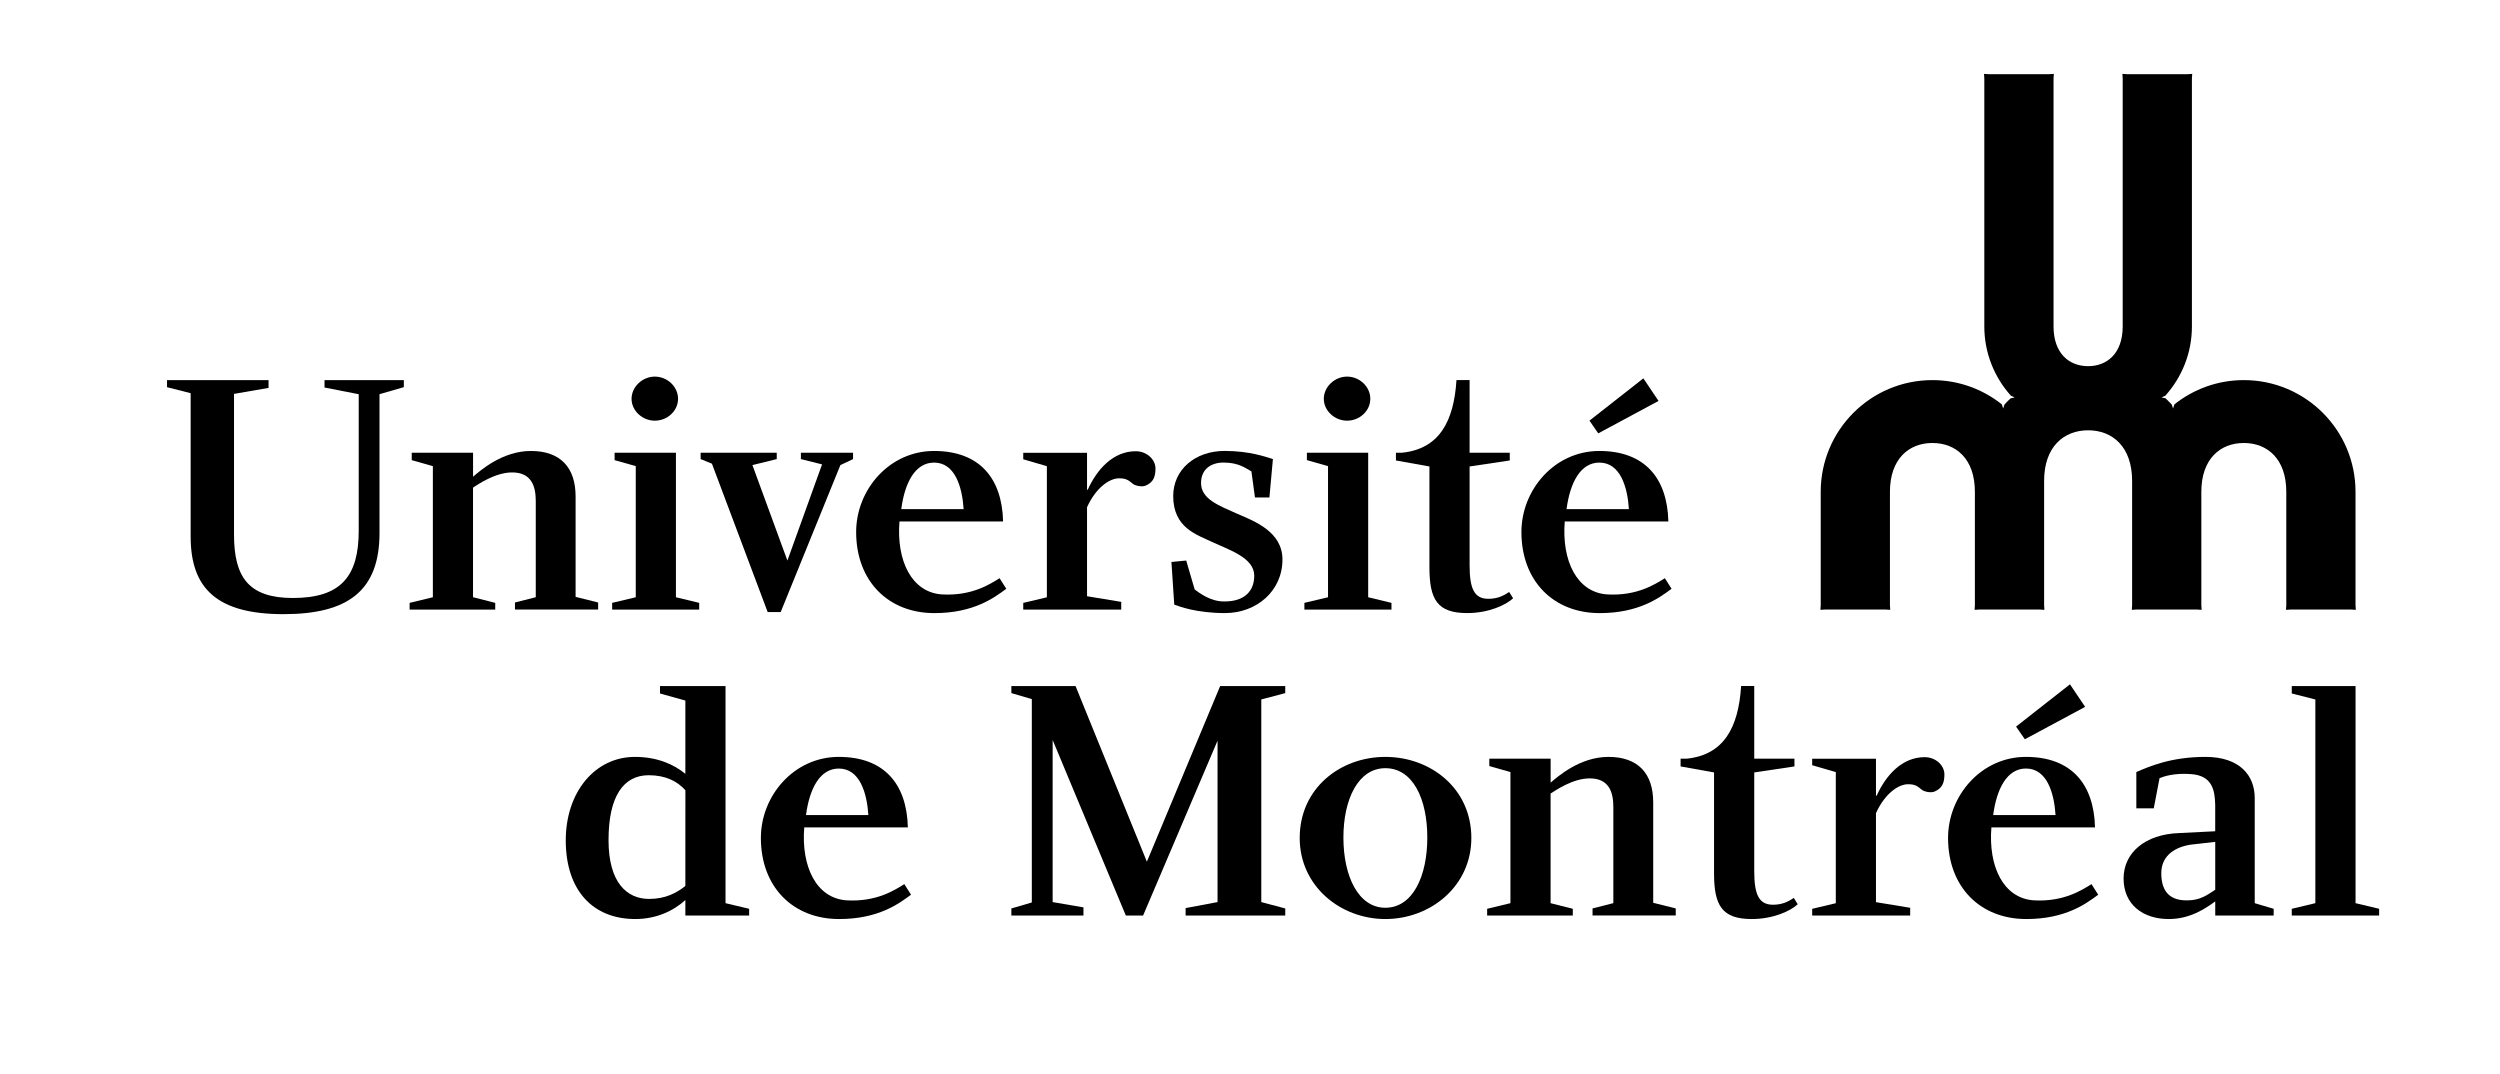
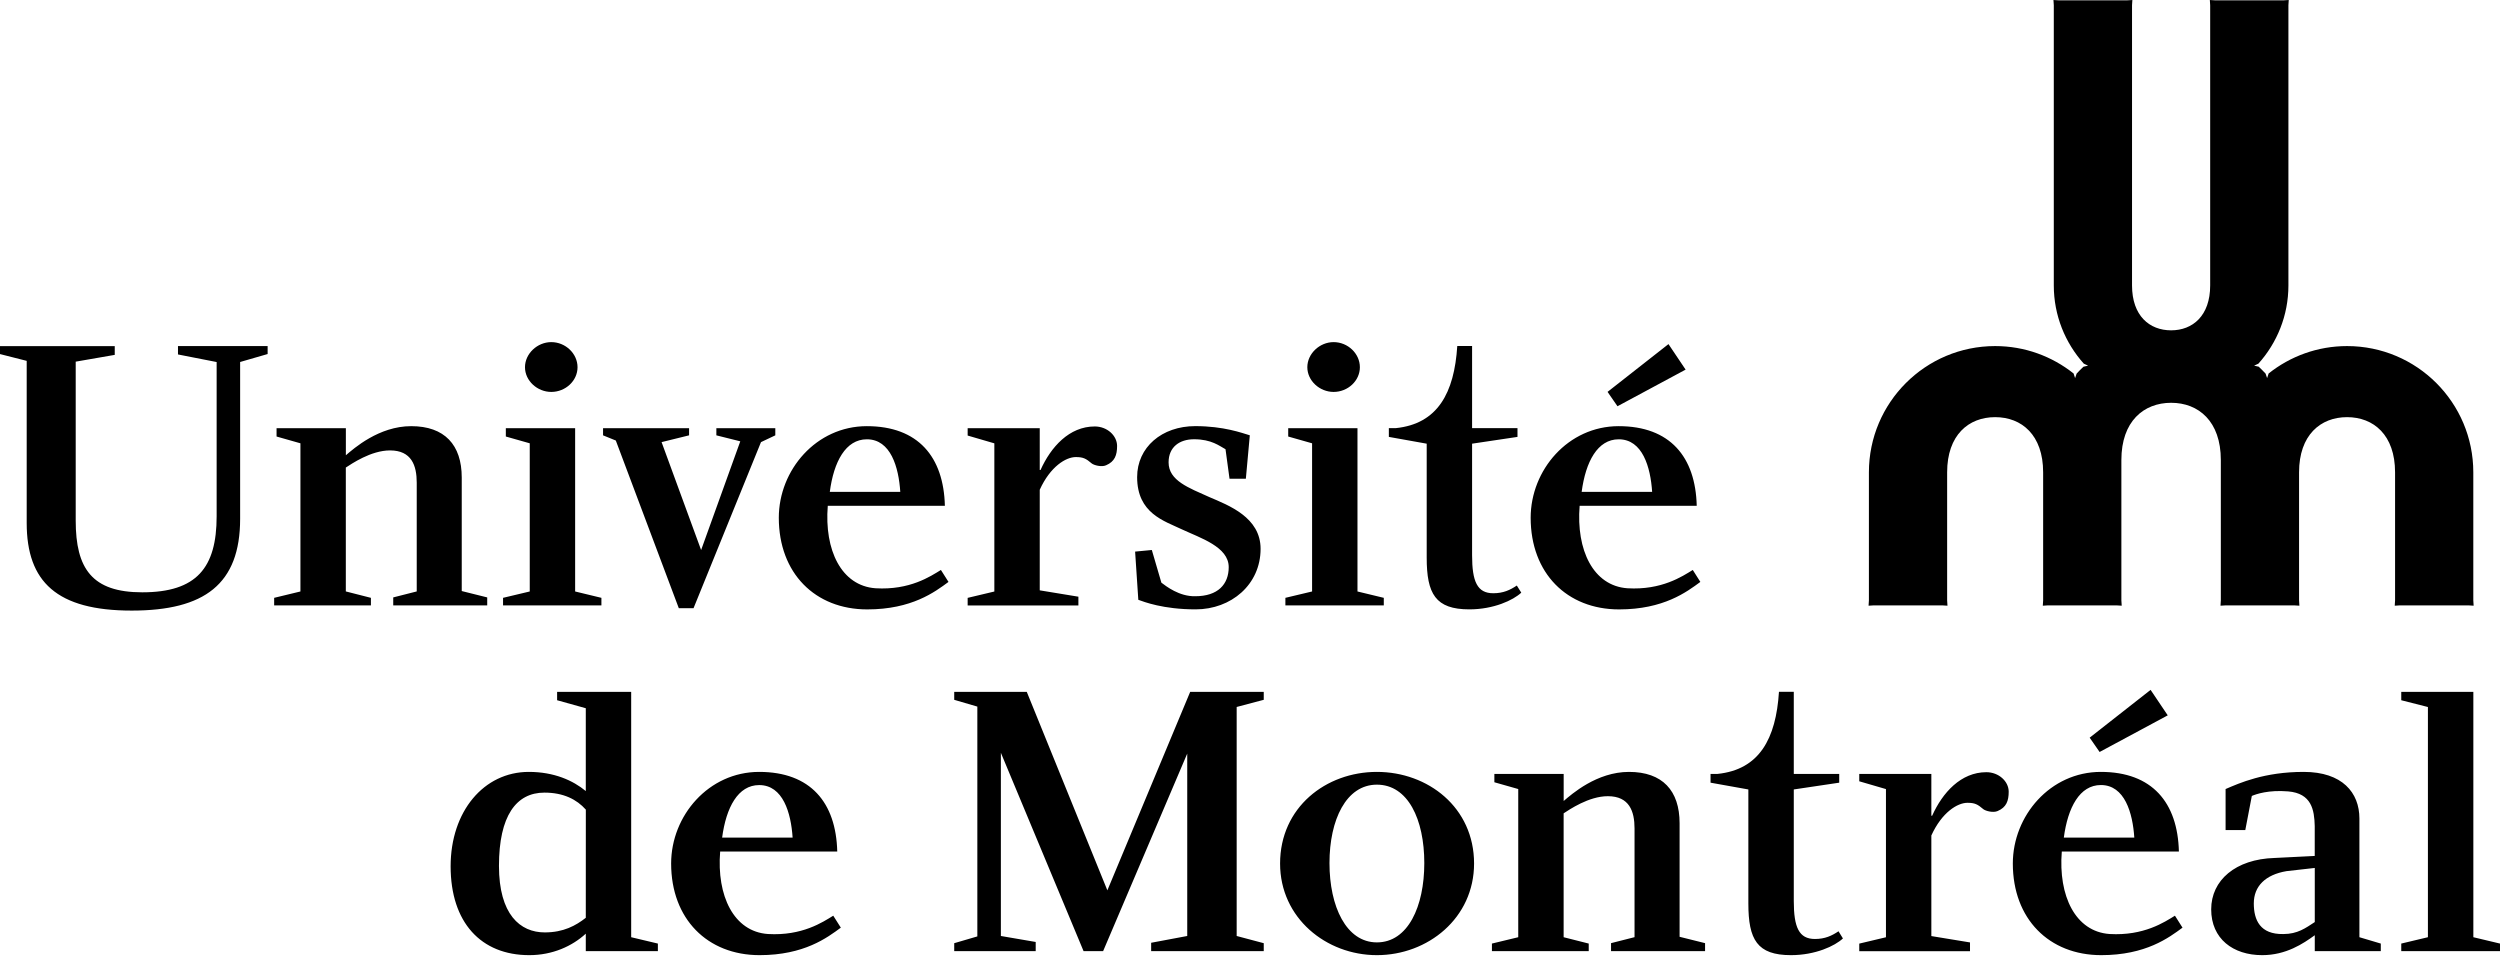
- <svg version="1.1" x="0px" y="0px" viewBox="0 0 671 288">
-   <g>
-     <path class="innerLogo" d="m 548.64,129.07 v 33.35 l 0.08,1.26 -1.28,-0.08 h -16.18 l -1.28,0.08 0.08,-1.26 V 132 c 0,-8.87 -5.1,-13.1 -11.4,-13.1 -6.3,0 -11.4,4.24 -11.4,13.1 v 30.42 l 0.08,1.26 -1.28,-0.08 h -16.18 l -1.28,0.08 0.08,-1.26 V 132 c 0,-16.56 13.42,-29.98 29.98,-29.98 7.05,0 13.51,2.44 18.63,6.51 l 0.36,1.1 0.36,-1.07 c 0.52,-0.57 1.07,-1.12 1.63,-1.64 l 1.1,-0.25 -1.02,-0.47 c -4.42,-4.93 -7.13,-11.44 -7.13,-18.58 V 21.09 l -0.08,-1.26 1.28,0.08 h 16.18 l 1.28,-0.08 -0.08,1.26 v 66.53 c 0,7.22 4.16,10.66 9.28,10.66 5.12,0 9.28,-3.45 9.28,-10.66 V 21.09 l -0.08,-1.26 1.28,0.08 h 16.18 l 1.28,-0.08 -0.08,1.26 v 66.53 c 0,7.15 -2.71,13.65 -7.13,18.58 l -1.02,0.47 1.1,0.25 c 0.56,0.53 1.11,1.08 1.63,1.64 l 0.36,1.07 0.36,-1.1 c 5.12,-4.07 11.59,-6.51 18.63,-6.51 16.56,0 29.98,13.42 29.98,29.98 v 30.42 l 0.08,1.26 -1.28,-0.08 h -16.18 l -1.28,0.08 0.08,-1.26 V 132 c 0,-8.87 -5.11,-13.1 -11.4,-13.1 -6.3,0 -11.4,4.24 -11.4,13.1 v 30.42 l 0.08,1.26 -1.28,-0.08 h -16.18 l -1.28,0.08 0.08,-1.26 v -33.35 c 0,-9.19 -5.29,-13.58 -11.81,-13.58 -6.52,0.01 -11.81,4.4 -11.81,13.58 z" />
-     <path d="m 183.95,237.8 c -2.37,1.86 -5.3,3.47 -9.74,3.47 -5.86,0 -10.88,-4.26 -10.88,-15.8 0,-11.89 4.1,-17.4 10.79,-17.4 4.51,0 7.67,1.6 9.84,4.04 z m 0,7.92 h 17.12 v -1.8 l -6.34,-1.51 v -58.27 h -17.59 v 1.99 l 6.81,1.9 v 19.67 c -3.01,-2.5 -7.51,-4.55 -13.53,-4.55 -10.69,0 -18.57,9.37 -18.57,22.42 0,13.35 7.22,21.1 18.67,21.1 5.57,0 10.21,-2.15 13.43,-5.1 z" />
-     <polygon points="282.53,198.61 282.53,242.12 290.8,243.54 290.8,245.72 271.45,245.72 271.45,243.83 276.94,242.22 276.94,187.64 271.45,186.03 271.45,184.14 288.68,184.14 307.82,231.28 327.49,184.14 344.96,184.14 344.96,186.03 338.53,187.73 338.53,242.12 344.96,243.83 344.96,245.72 318.22,245.72 318.22,243.73 326.79,242.12 326.79,198.8 306.81,245.72 302.17,245.72 " />
-     <path d="m 371.83,206.18 c 7.38,0 11.26,8.23 11.26,18.63 0,10.31 -3.88,18.83 -11.26,18.83 -7.28,0 -11.26,-8.52 -11.26,-18.83 0,-10.3 3.97,-18.63 11.26,-18.63 z m 0,-3.03 c -12.11,0 -22.99,8.42 -22.99,21.76 0,12.96 10.97,21.76 22.99,21.76 12.11,0 23.08,-8.8 23.08,-21.76 0,-13.34 -10.97,-21.76 -23.08,-21.76 z" />
-     <path d="m 594.56,238.82 c -2.17,1.42 -4.07,2.84 -7.47,2.84 -5.49,0.1 -7,-3.31 -7,-7.28 0,-4.07 2.74,-6.81 7.76,-7.66 l 6.72,-0.76 v 12.86 z m 0,-22.8 v 7.09 l -9.55,0.48 c -9.27,0.28 -15.04,5.3 -15.04,12.2 0,7 5.2,10.88 12.11,10.88 5.68,0 9.75,-2.74 12.49,-4.73 v 3.78 h 15.68 v -1.8 l -5.08,-1.51 v -28.19 c 0,-6.15 -4.07,-11.07 -13.24,-11.07 -9.36,0 -15.23,2.65 -18.54,4.07 v 9.74 h 4.68 l 1.55,-8.1 c 1.08,-0.46 3.98,-1.46 8.62,-1.08 5.56,0.47 6.23,4.36 6.32,8.24 z" />
-     <polygon points="615.11,245.72 615.11,243.92 621.44,242.41 621.44,187.74 615.11,186.13 615.11,184.14 632.23,184.14 632.23,242.41 638.56,243.92 638.56,245.72 " />
-     <path d="m 96.28,105.81 -9.18,-1.8 v -1.99 h 21.29 v 1.89 l -6.53,1.89 v 37.25 c 0,15.5 -8.45,21.79 -25.76,21.79 -17.74,0 -24.93,-6.79 -24.93,-20.81 v -38.5 l -6.34,-1.61 v -1.89 h 27.25 v 2.08 l -9.27,1.61 v 37.75 c 0,11.42 3.89,17.03 15.8,17.03 12.91,0 17.67,-5.82 17.67,-18.06 z" />
-     <path d="m 132.92,161.81 v 1.8 h -22.98 v -1.8 l 6.24,-1.51 v -35.19 l -5.67,-1.61 v -1.98 h 16.46 v 6.43 c 1.89,-1.61 7.85,-6.91 15.51,-6.91 7.94,0 12.01,4.44 12.01,12.2 v 26.96 l 6.05,1.51 v 1.89 h -22.32 v -1.89 l 5.58,-1.42 v -25.83 c 0,-4.07 -1.23,-7.66 -6.34,-7.66 -4.54,0 -9.18,3.22 -10.5,4.07 v 29.42 z" />
-     <g>
-       <polygon points="187.66,163.61 164.3,163.61 164.3,161.81 170.64,160.3 170.64,125.11 164.96,123.5 164.96,121.52 181.42,121.52 181.42,160.3 187.66,161.81 " />
-       <path d="m 181.99,107.04 c 0,3.22 -2.84,5.87 -6.24,5.87 -3.31,0 -6.24,-2.65 -6.24,-5.87 0,-3.22 2.93,-5.96 6.24,-5.96 3.4,0 6.24,2.74 6.24,5.96 z" />
-     </g>
-     <g>
-       <polygon points="373.47,163.61 350.1,163.61 350.1,161.81 356.44,160.3 356.44,125.11 350.77,123.5 350.77,121.52 367.22,121.52 367.22,160.3 373.47,161.81 " />
-       <path d="m 367.79,107.04 c 0,3.22 -2.84,5.87 -6.24,5.87 -3.31,0 -6.24,-2.65 -6.24,-5.87 0,-3.22 2.93,-5.96 6.24,-5.96 3.4,0 6.24,2.74 6.24,5.96 z" />
-     </g>
-     <polygon points="220.64,124.64 214.96,123.22 214.96,121.52 228.96,121.52 228.96,123.22 225.56,124.83 209.54,164.27 206.04,164.27 191.08,124.45 188.05,123.22 188.05,121.52 208.48,121.52 208.48,123.22 201.95,124.83 211.34,150.46 " />
-     <path d="M 258.64,136.65 H 241.9 c 0.94,-7.19 3.78,-12.49 8.8,-12.49 5.67,0 7.56,6.62 7.94,12.49 z m -17.22,3.31 h 27.81 c -0.28,-11.63 -6.34,-18.92 -18.54,-18.92 -12.01,0 -20.9,10.41 -20.9,21.76 0,13.15 8.61,21.76 21,21.76 10.59,0 16.08,-4.16 19.3,-6.53 l -1.8,-2.84 c -2.46,1.51 -7.38,4.83 -15.51,4.35 -8.14,-0.57 -12.21,-9.08 -11.36,-19.58 z" />
-     <path d="m 341.65,123.21 -0.94,10.31 h -3.88 l -0.95,-7 c -1.42,-0.76 -3.31,-2.37 -7.47,-2.37 -3.4,0 -6.05,1.8 -6.05,5.49 0,4.35 4.82,6.05 9.65,8.23 4.64,1.99 12.2,4.82 12.2,12.3 0,8.51 -7,14.38 -15.42,14.38 -7.76,0 -12.3,-1.8 -13.62,-2.27 l -0.76,-11.45 3.97,-0.38 2.27,7.76 c 1.13,0.85 4.26,3.31 8.04,3.22 5.39,0 7.95,-2.84 7.95,-6.91 0,-4.83 -6.72,-6.91 -11.16,-8.99 -4.16,-1.99 -10.59,-3.78 -10.59,-12.39 0,-7.09 5.87,-12.11 13.81,-12.11 6.8,0.01 11.06,1.62 12.95,2.18 z" />
-     <polygon points="445.15,107.61 441.08,101.55 426.61,112.9 428.97,116.31 " />
-     <path d="m 437.2,136.65 h -16.74 c 0.95,-7.19 3.78,-12.49 8.8,-12.49 5.67,0 7.56,6.62 7.94,12.49 z m -17.22,3.31 h 27.81 c -0.28,-11.63 -6.34,-18.92 -18.54,-18.92 -12.01,0 -20.9,10.41 -20.9,21.76 0,13.15 8.61,21.76 21,21.76 10.59,0 16.08,-4.16 19.3,-6.53 l -1.8,-2.84 c -2.46,1.51 -7.38,4.83 -15.51,4.35 -8.14,-0.57 -12.21,-9.08 -11.36,-19.58 z" />
-     <path d="m 304.83,121.11 c -6.06,0 -10.42,4.86 -12.88,10.34 h -0.19 v -9.92 h -17.12 v 1.74 l 6.34,1.85 v 35.19 l -6.34,1.51 v 1.8 h 26.3 v -2.08 l -9.18,-1.51 v -23.89 c 2.51,-5.52 6.22,-7.76 8.57,-7.76 1.76,0 2.42,0.36 3.8,1.53 0.49,0.39 2.3,0.91 3.38,0.42 2.06,-0.88 2.62,-2.39 2.62,-4.6 -0.01,-2.45 -2.36,-4.62 -5.3,-4.62 z" />
-     <path d="m 422.14,243.92 v 1.8 h -22.99 v -1.8 l 6.25,-1.51 v -35.19 l -5.67,-1.61 v -1.98 h 16.46 v 6.43 c 1.89,-1.61 7.85,-6.91 15.51,-6.91 7.95,0 12.02,4.44 12.02,12.2 v 26.96 l 6.05,1.51 v 1.89 h -22.33 v -1.89 l 5.58,-1.42 v -25.82 c 0,-4.07 -1.23,-7.66 -6.34,-7.66 -4.54,0 -9.18,3.22 -10.5,4.07 v 29.42 z" />
-     <path d="m 516.58,203.22 c -6.06,0 -10.42,4.86 -12.88,10.34 h -0.19 v -9.92 h -17.12 v 1.74 l 6.34,1.85 v 35.19 l -6.34,1.51 v 1.8 h 26.3 v -2.08 l -9.18,-1.51 v -23.89 c 2.51,-5.52 6.22,-7.76 8.57,-7.76 1.77,0 2.42,0.36 3.8,1.53 0.49,0.39 2.3,0.91 3.38,0.42 2.06,-0.88 2.62,-2.39 2.62,-4.6 -0.01,-2.45 -2.36,-4.62 -5.3,-4.62 z" />
-     <path d="m 405.06,158.89 c -1.58,1.06 -3.2,1.83 -5.6,1.83 -3.8,0 -5.02,-2.78 -5.02,-9.01 V 125.2 l 10.78,-1.61 v -2.08 h -10.78 v -19.5 h -3.52 c -0.71,11.16 -4.66,18.48 -14.61,19.5 h -1.64 v 2.08 l 8.99,1.61 v 27.07 c 0,8.59 2.08,12.28 10.12,12.28 5.79,0 10.44,-2.18 12.34,-3.97 z" />
-     <path d="m 481.46,241 c -1.58,1.06 -3.2,1.83 -5.6,1.83 -3.8,0 -5.02,-2.78 -5.02,-9.01 v -26.5 l 10.79,-1.61 v -2.08 h -10.79 v -19.5 h -3.52 c -0.71,11.16 -4.66,18.48 -14.61,19.5 h -1.64 v 2.08 l 8.98,1.61 v 27.07 c 0,8.59 2.08,12.28 10.12,12.28 5.79,0 10.44,-2.18 12.34,-3.97 z" />
-     <path d="m 233.07,218.76 h -16.74 c 0.95,-7.19 3.78,-12.48 8.8,-12.48 5.67,0 7.56,6.62 7.94,12.48 z m -17.21,3.31 h 27.81 c -0.28,-11.64 -6.34,-18.92 -18.54,-18.92 -12.02,0 -20.91,10.41 -20.91,21.76 0,13.15 8.61,21.76 21,21.76 10.59,0 16.08,-4.16 19.3,-6.53 l -1.8,-2.84 c -2.46,1.51 -7.38,4.83 -15.51,4.35 -8.13,-0.56 -12.2,-9.08 -11.35,-19.58 z" />
-     <path d="m 551.71,218.76 h -16.74 c 0.95,-7.19 3.78,-12.49 8.8,-12.49 5.67,0 7.56,6.63 7.94,12.49 z m 7.94,-29.04 -4.07,-6.05 -14.47,11.35 2.36,3.4 z m -25.16,32.35 h 27.81 c -0.28,-11.63 -6.34,-18.92 -18.54,-18.92 -12.01,0 -20.9,10.41 -20.9,21.76 0,13.15 8.61,21.76 21,21.76 10.59,0 16.08,-4.16 19.3,-6.53 l -1.8,-2.84 c -2.46,1.51 -7.38,4.82 -15.51,4.35 -8.15,-0.56 -12.21,-9.08 -11.36,-19.58 z" />
-   </g>
+ <svg xmlns="http://www.w3.org/2000/svg" viewBox="0 0 593.73 226.84">
+   <path fill="currentColor" d="M503.81 109.24v33.35l.08 1.26-1.28-.08h-16.18l-1.28.08.08-1.26v-30.42c0-8.87-5.1-13.1-11.4-13.1s-11.4 4.24-11.4 13.1v30.42l.08 1.26-1.28-.08h-16.18l-1.28.08.08-1.26v-30.42c0-16.56 13.42-29.98 29.98-29.98 7.05 0 13.51 2.44 18.63 6.51l.36 1.1.36-1.07c.52-.57 1.07-1.12 1.63-1.64l1.1-.25-1.02-.47c-4.42-4.93-7.13-11.44-7.13-18.58V1.26L487.68 0l1.28.08h16.18l1.28-.08-.08 1.26v66.53c0 7.22 4.16 10.66 9.28 10.66s9.28-3.45 9.28-10.66V1.26L524.82 0l1.28.08h16.18l1.28-.08-.08 1.26v66.53c0 7.15-2.71 13.65-7.13 18.58l-1.02.47 1.1.25c.56.53 1.11 1.08 1.63 1.64l.36 1.07.36-1.1c5.12-4.07 11.59-6.51 18.63-6.51 16.56 0 29.98 13.42 29.98 29.98v30.42l.08 1.26-1.28-.08h-16.18l-1.28.08.08-1.26v-30.42c0-8.87-5.11-13.1-11.4-13.1-6.3 0-11.4 4.24-11.4 13.1v30.42l.08 1.26-1.28-.08h-16.18l-1.28.08.08-1.26v-33.35c0-9.19-5.29-13.58-11.81-13.58-6.52.01-11.81 4.4-11.81 13.58z" class="innerLogo" />
+   <path d="M139.12 217.97c-2.37 1.86-5.3 3.47-9.74 3.47-5.86 0-10.88-4.26-10.88-15.8 0-11.89 4.1-17.4 10.79-17.4 4.51 0 7.67 1.6 9.84 4.04zm0 7.92h17.12v-1.8l-6.34-1.51v-58.27h-17.59v1.99l6.81 1.9v19.67c-3.01-2.5-7.51-4.55-13.53-4.55-10.69 0-18.57 9.37-18.57 22.42 0 13.35 7.22 21.1 18.67 21.1 5.57 0 10.21-2.15 13.43-5.1zm106.85-2.18v2.18h-19.35V224l5.49-1.61v-54.58l-5.49-1.61v-1.89h17.23l19.14 47.14 19.67-47.14h17.47v1.89l-6.43 1.7v54.39l6.43 1.71v1.89h-26.74v-1.99l8.57-1.61v-43.32l-19.98 46.92h-4.64l-19.64-47.11v43.51zM327 186.35c7.38 0 11.26 8.23 11.26 18.63 0 10.31-3.88 18.83-11.26 18.83-7.28 0-11.26-8.52-11.26-18.83 0-10.3 3.97-18.63 11.26-18.63zm0-3.03c-12.11 0-22.99 8.42-22.99 21.76 0 12.96 10.97 21.76 22.99 21.76 12.11 0 23.08-8.8 23.08-21.76 0-13.34-10.97-21.76-23.08-21.76zm222.73 35.67c-2.17 1.42-4.07 2.84-7.47 2.84-5.49.1-7-3.31-7-7.28 0-4.07 2.74-6.81 7.76-7.66l6.72-.76v12.86zm0-22.8v7.09l-9.55.48c-9.27.28-15.04 5.3-15.04 12.2 0 7 5.2 10.88 12.11 10.88 5.68 0 9.75-2.74 12.49-4.73v3.78h15.68v-1.8l-5.08-1.51v-28.19c0-6.15-4.07-11.07-13.24-11.07-9.36 0-15.23 2.65-18.54 4.07v9.74h4.68l1.55-8.1c1.08-.46 3.98-1.46 8.62-1.08 5.56.47 6.23 4.36 6.32 8.24zm26.88 26.39v-54.67l-6.33-1.61v-1.99h17.12v58.27l6.33 1.51v1.8h-23.45v-1.8zM51.45 85.98l-9.18-1.8v-1.99h21.29v1.89l-6.53 1.89v37.25c0 15.5-8.45 21.79-25.76 21.79-17.74 0-24.93-6.79-24.93-20.81V85.7L0 84.09V82.2h27.25v2.08l-9.27 1.61v37.75c0 11.42 3.89 17.03 15.8 17.03 12.91 0 17.67-5.82 17.67-18.06zm36.64 56v1.8H65.11v-1.8l6.24-1.51v-35.19l-5.67-1.61v-1.98h16.46v6.43c1.89-1.61 7.85-6.91 15.51-6.91 7.94 0 12.01 4.44 12.01 12.2v26.96l6.05 1.51v1.89H93.39v-1.89l5.58-1.42v-25.83c0-4.07-1.23-7.66-6.34-7.66-4.54 0-9.18 3.22-10.5 4.07v29.42zm31.38 0 6.34-1.51v-35.19l-5.68-1.61v-1.98h16.46v38.78l6.24 1.51v1.8h-23.36zm17.69-54.77c0 3.22-2.84 5.87-6.24 5.87-3.31 0-6.24-2.65-6.24-5.87s2.93-5.96 6.24-5.96c3.4 0 6.24 2.74 6.24 5.96zm168.11 54.77 6.34-1.51v-35.19l-5.67-1.61v-1.98h16.45v38.78l6.25 1.51v1.8h-23.37zm17.69-54.77c0 3.22-2.84 5.87-6.24 5.87-3.31 0-6.24-2.65-6.24-5.87s2.93-5.96 6.24-5.96c3.4 0 6.24 2.74 6.24 5.96zm-152.83 14.48h14v1.7l-3.4 1.61-16.02 39.44h-3.5l-14.96-39.82-3.03-1.23v-1.7h20.43v1.7l-6.53 1.61 9.39 25.63 9.3-25.82-5.68-1.42zm43.68 15.13h-16.74c.94-7.19 3.78-12.49 8.8-12.49 5.67 0 7.56 6.62 7.94 12.49zm-17.22 3.31h27.81c-.28-11.63-6.34-18.92-18.54-18.92-12.01 0-20.9 10.41-20.9 21.76 0 13.15 8.61 21.76 21 21.76 10.59 0 16.08-4.16 19.3-6.53l-1.8-2.84c-2.46 1.51-7.38 4.83-15.51 4.35-8.14-.57-12.21-9.08-11.36-19.58zm100.23-16.75-.94 10.31H292l-.95-7c-1.42-.76-3.31-2.37-7.47-2.37-3.4 0-6.05 1.8-6.05 5.49 0 4.35 4.82 6.05 9.65 8.23 4.64 1.99 12.2 4.82 12.2 12.3 0 8.51-7 14.38-15.42 14.38-7.76 0-12.3-1.8-13.62-2.27l-.76-11.45 3.97-.38 2.27 7.76c1.13.85 4.26 3.31 8.04 3.22 5.39 0 7.95-2.84 7.95-6.91 0-4.83-6.72-6.91-11.16-8.99-4.16-1.99-10.59-3.78-10.59-12.39 0-7.09 5.87-12.11 13.81-12.11 6.8.01 11.06 1.62 12.95 2.18zm84.96-10.31 2.36 3.41 16.18-8.7-4.07-6.06zm10.59 23.75h-16.74c.95-7.19 3.78-12.49 8.8-12.49 5.67 0 7.56 6.62 7.94 12.49zm-17.22 3.31h27.81c-.28-11.63-6.34-18.92-18.54-18.92-12.01 0-20.9 10.41-20.9 21.76 0 13.15 8.61 21.76 21 21.76 10.59 0 16.08-4.16 19.3-6.53l-1.8-2.84c-2.46 1.51-7.38 4.83-15.51 4.35-8.14-.57-12.21-9.08-11.36-19.58zM260 101.28c-6.06 0-10.42 4.86-12.88 10.34h-.19v-9.92h-17.12v1.74l6.34 1.85v35.19l-6.34 1.51v1.8h26.3v-2.08l-9.18-1.51v-23.89c2.51-5.52 6.22-7.76 8.57-7.76 1.76 0 2.42.36 3.8 1.53.49.39 2.3.91 3.38.42 2.06-.88 2.62-2.39 2.62-4.6-.01-2.45-2.36-4.62-5.3-4.62zm117.31 122.81v1.8h-22.99v-1.8l6.25-1.51v-35.19l-5.67-1.61v-1.98h16.46v6.43c1.89-1.61 7.85-6.91 15.51-6.91 7.95 0 12.02 4.44 12.02 12.2v26.96l6.05 1.51v1.89h-22.33v-1.89l5.58-1.42v-25.82c0-4.07-1.23-7.66-6.34-7.66-4.54 0-9.18 3.22-10.5 4.07v29.42zm94.44-40.7c-6.06 0-10.42 4.86-12.88 10.34h-.19v-9.92h-17.12v1.74l6.34 1.85v35.19l-6.34 1.51v1.8h26.3v-2.08l-9.18-1.51v-23.89c2.51-5.52 6.22-7.76 8.57-7.76 1.77 0 2.42.36 3.8 1.53.49.39 2.3.91 3.38.42 2.06-.88 2.62-2.39 2.62-4.6-.01-2.45-2.36-4.62-5.3-4.62zm-111.52-44.33c-1.58 1.06-3.2 1.83-5.6 1.83-3.8 0-5.02-2.78-5.02-9.01v-26.51l10.78-1.61v-2.08h-10.78v-19.5h-3.52c-.71 11.16-4.66 18.48-14.61 19.5h-1.64v2.08l8.99 1.61v27.07c0 8.59 2.08 12.28 10.12 12.28 5.79 0 10.44-2.18 12.34-3.97zm76.4 82.11c-1.58 1.06-3.2 1.83-5.6 1.83-3.8 0-5.02-2.78-5.02-9.01v-26.5l10.79-1.61v-2.08h-10.79v-19.5h-3.52c-.71 11.16-4.66 18.48-14.61 19.5h-1.64v2.08l8.98 1.61v27.07c0 8.59 2.08 12.28 10.12 12.28 5.79 0 10.44-2.18 12.34-3.97zm-248.39-22.24H171.5c.95-7.19 3.78-12.48 8.8-12.48 5.67 0 7.56 6.62 7.94 12.48zm-17.21 3.31h27.81c-.28-11.64-6.34-18.92-18.54-18.92-12.02 0-20.91 10.41-20.91 21.76 0 13.15 8.61 21.76 21 21.76 10.59 0 16.08-4.16 19.3-6.53l-1.8-2.84c-2.46 1.51-7.38 4.83-15.51 4.35-8.13-.56-12.2-9.08-11.35-19.58zm335.85-3.31h-16.74c.95-7.19 3.78-12.49 8.8-12.49 5.67 0 7.56 6.63 7.94 12.49zm7.94-29.04-4.07-6.05-14.47 11.35 2.36 3.4zm-25.16 32.35h27.81c-.28-11.63-6.34-18.92-18.54-18.92-12.01 0-20.9 10.41-20.9 21.76 0 13.15 8.61 21.76 21 21.76 10.59 0 16.08-4.16 19.3-6.53l-1.8-2.84c-2.46 1.51-7.38 4.82-15.51 4.35-8.15-.56-12.21-9.08-11.36-19.58z" />
</svg>
